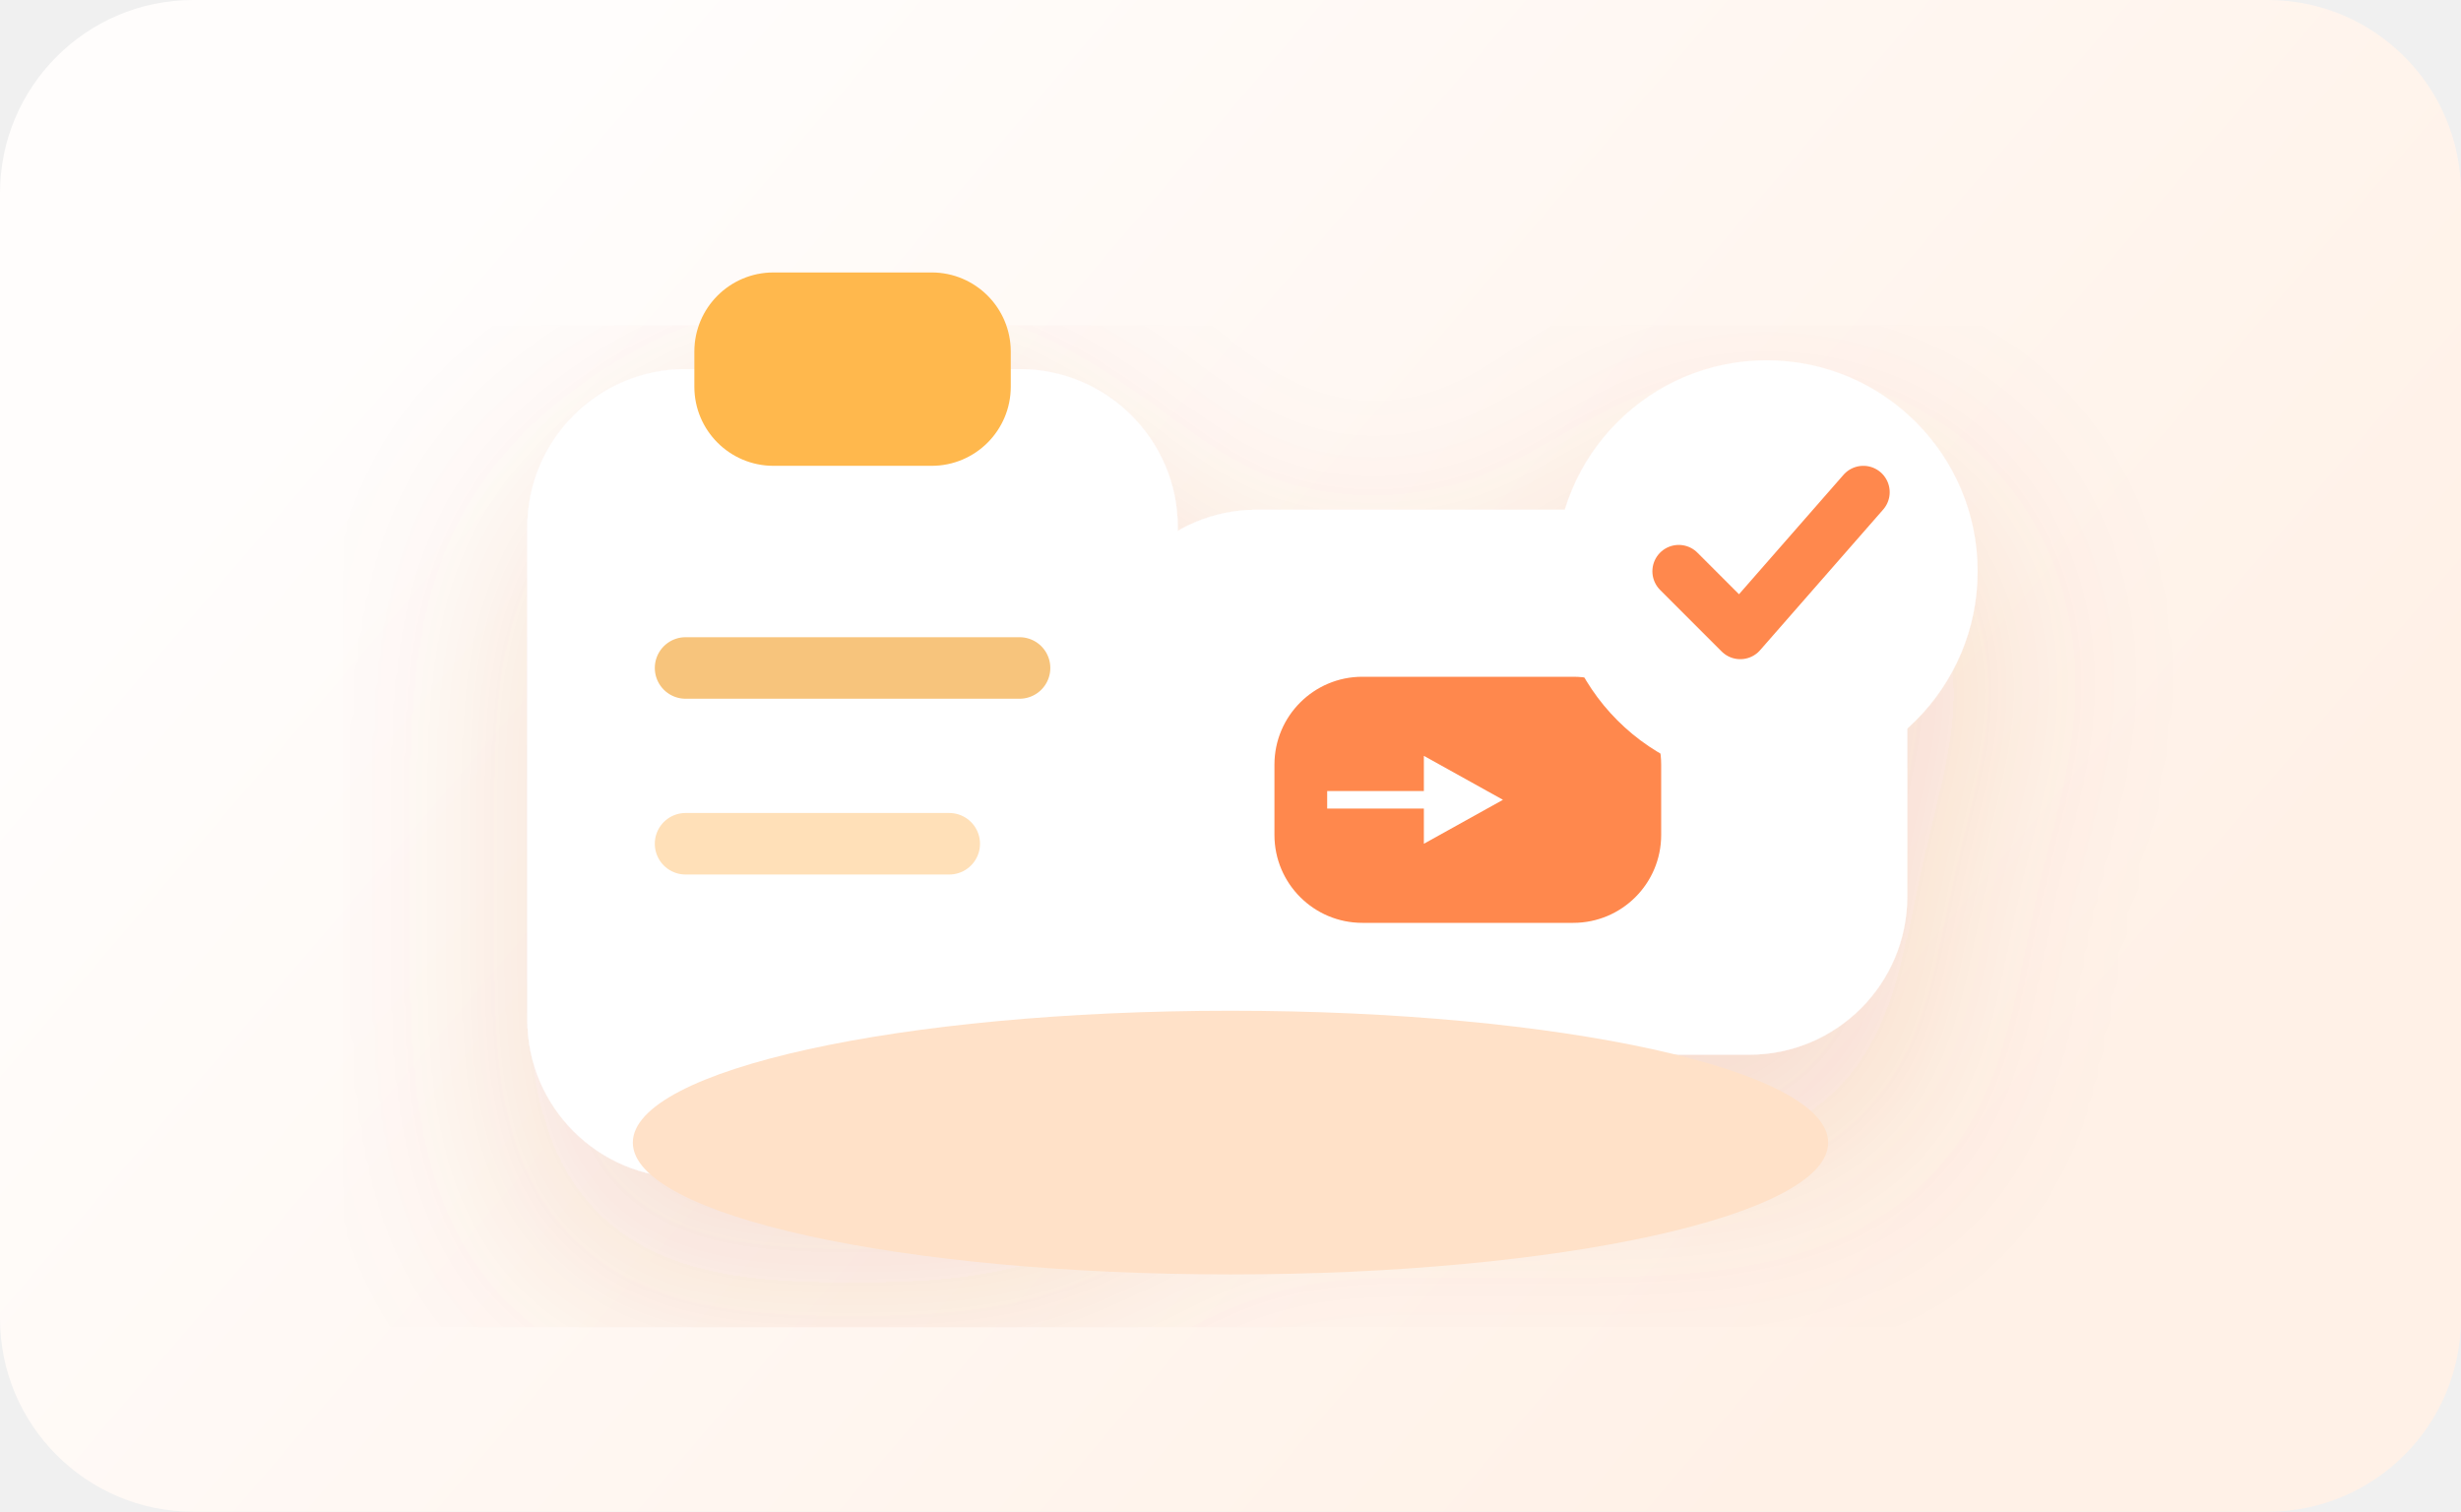
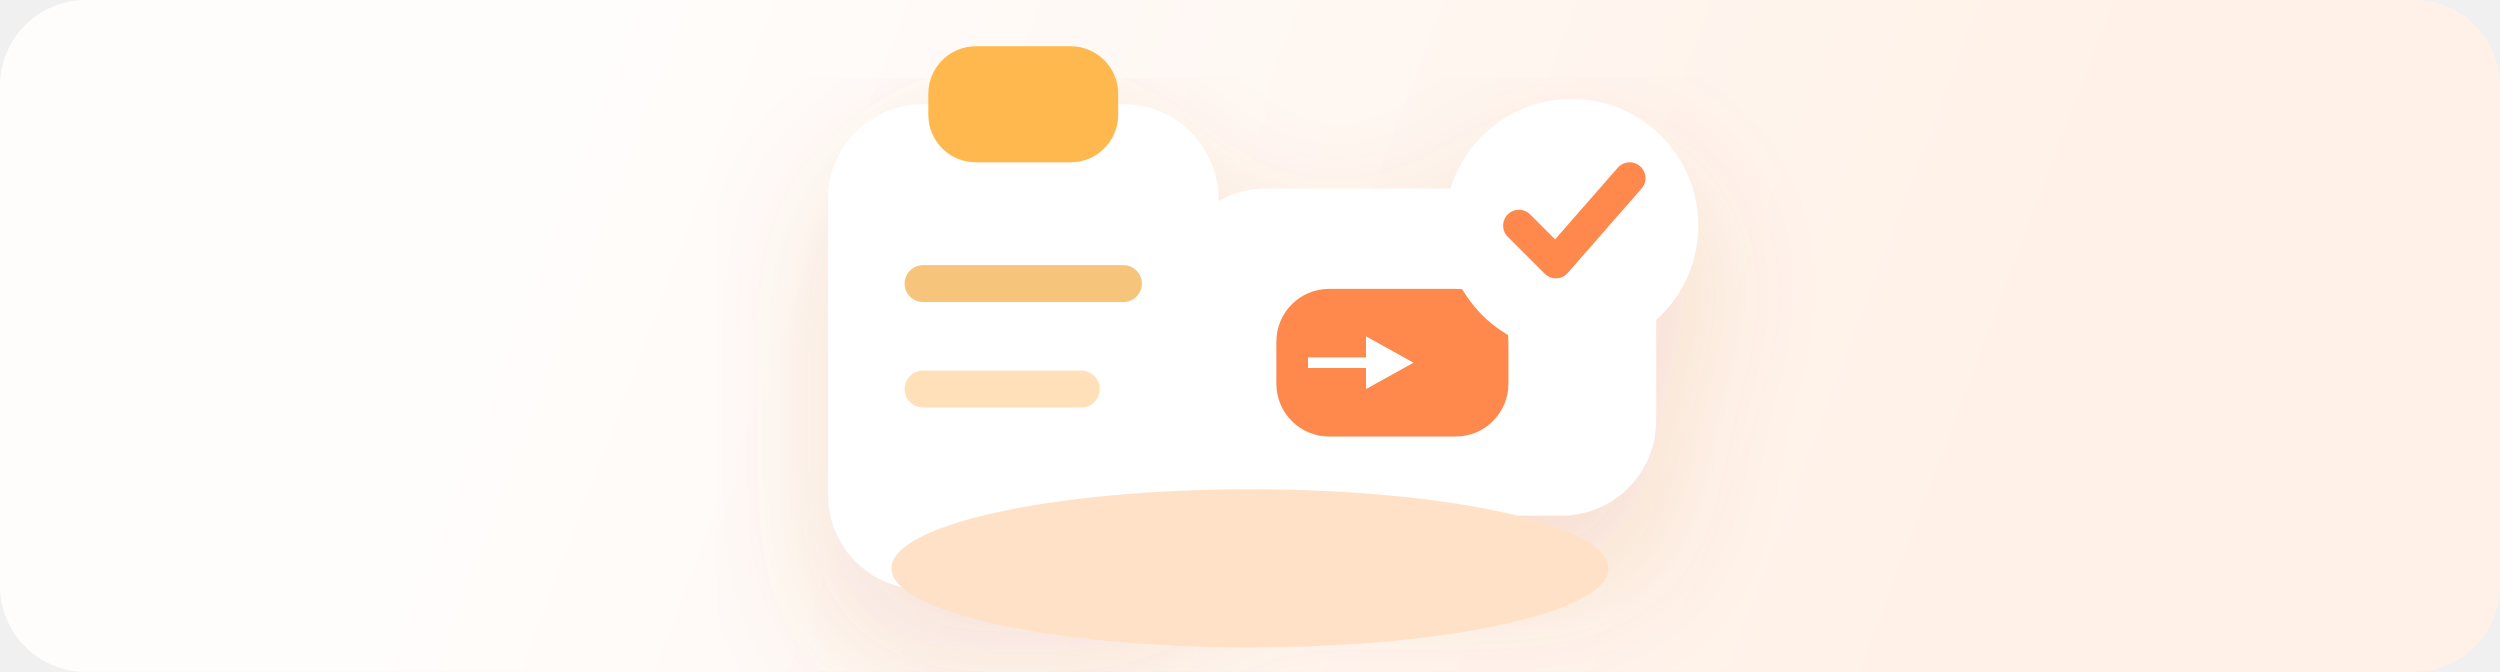
- <svg xmlns="http://www.w3.org/2000/svg" width="280" height="172" viewBox="0 0 280 172" fill="none">
+ <svg xmlns="http://www.w3.org/2000/svg" width="640" height="172" viewBox="0 0 640 172" fill="none">
  <defs>
-     <linearGradient id="pasteBg" x1="55" y1="18" x2="214" y2="154" gradientUnits="userSpaceOnUse">
+     <linearGradient id="pasteBg" x1="140" y1="18" x2="500" y2="154" gradientUnits="userSpaceOnUse">
      <stop stop-color="#FFFDFC" />
      <stop offset="1" stop-color="#FFF1E7" />
    </linearGradient>
    <filter id="pasteShadow" x="39" y="25" width="211" height="126" filterUnits="userSpaceOnUse" color-interpolation-filters="sRGB">
      <feDropShadow dx="0" dy="12" stdDeviation="12" flood-color="#C45A24" flood-opacity=".16" />
    </filter>
  </defs>
-   <rect width="280" height="172" rx="22" fill="url(#pasteBg)" />
-   <g filter="url(#pasteShadow)">
-     <rect x="60" y="42" width="74" height="92" rx="18" fill="white" />
-     <rect x="79" y="31" width="36" height="22" rx="9" fill="#FFB84D" />
-     <path d="M78 76H116" stroke="#F7C47C" stroke-width="7" stroke-linecap="round" />
-     <path d="M78 96H108" stroke="#FFE0B8" stroke-width="7" stroke-linecap="round" />
-     <rect x="125" y="58" width="92" height="62" rx="18" fill="white" />
-     <rect x="145" y="77" width="44" height="28" rx="10" fill="#FF884D" />
-     <path d="M162 86L171 91L162 96V92H151V90H162V86Z" fill="white" />
-     <path d="M201 41C214.255 41 225 51.745 225 65C225 78.255 214.255 89 201 89C187.745 89 177 78.255 177 65C177 51.745 187.745 41 201 41Z" fill="#FFFFFF" />
-     <path d="M191 65L198 72L212 56" stroke="#FF884D" stroke-width="6" stroke-linecap="round" stroke-linejoin="round" />
+   <rect width="640" height="172" rx="22" fill="url(#pasteBg)" />
+   <g transform="translate(131 -30) scale(1.35)">
+     <g filter="url(#pasteShadow)">
+       <rect x="60" y="42" width="74" height="92" rx="18" fill="white" />
+       <rect x="79" y="31" width="36" height="22" rx="9" fill="#FFB84D" />
+       <path d="M78 76H116" stroke="#F7C47C" stroke-width="7" stroke-linecap="round" />
+       <path d="M78 96H108" stroke="#FFE0B8" stroke-width="7" stroke-linecap="round" />
+       <rect x="125" y="58" width="92" height="62" rx="18" fill="white" />
+       <rect x="145" y="77" width="44" height="28" rx="10" fill="#FF884D" />
+       <path d="M162 86L171 91L162 96V92H151V90H162V86Z" fill="white" />
+       <path d="M201 41C214.255 41 225 51.745 225 65C225 78.255 214.255 89 201 89C187.745 89 177 78.255 177 65C177 51.745 187.745 41 201 41Z" fill="#FFFFFF" />
+       <path d="M191 65L198 72L212 56" stroke="#FF884D" stroke-width="6" stroke-linecap="round" stroke-linejoin="round" />
+     </g>
+     <path d="M140 145C177.555 145 208 138.284 208 130C208 121.716 177.555 115 140 115C102.445 115 72 121.716 72 130C72 138.284 102.445 145 140 145Z" fill="#FFE1C8" />
  </g>
-   <path d="M140 145C177.555 145 208 138.284 208 130C208 121.716 177.555 115 140 115C102.445 115 72 121.716 72 130C72 138.284 102.445 145 140 145Z" fill="#FFE1C8" />
</svg>
